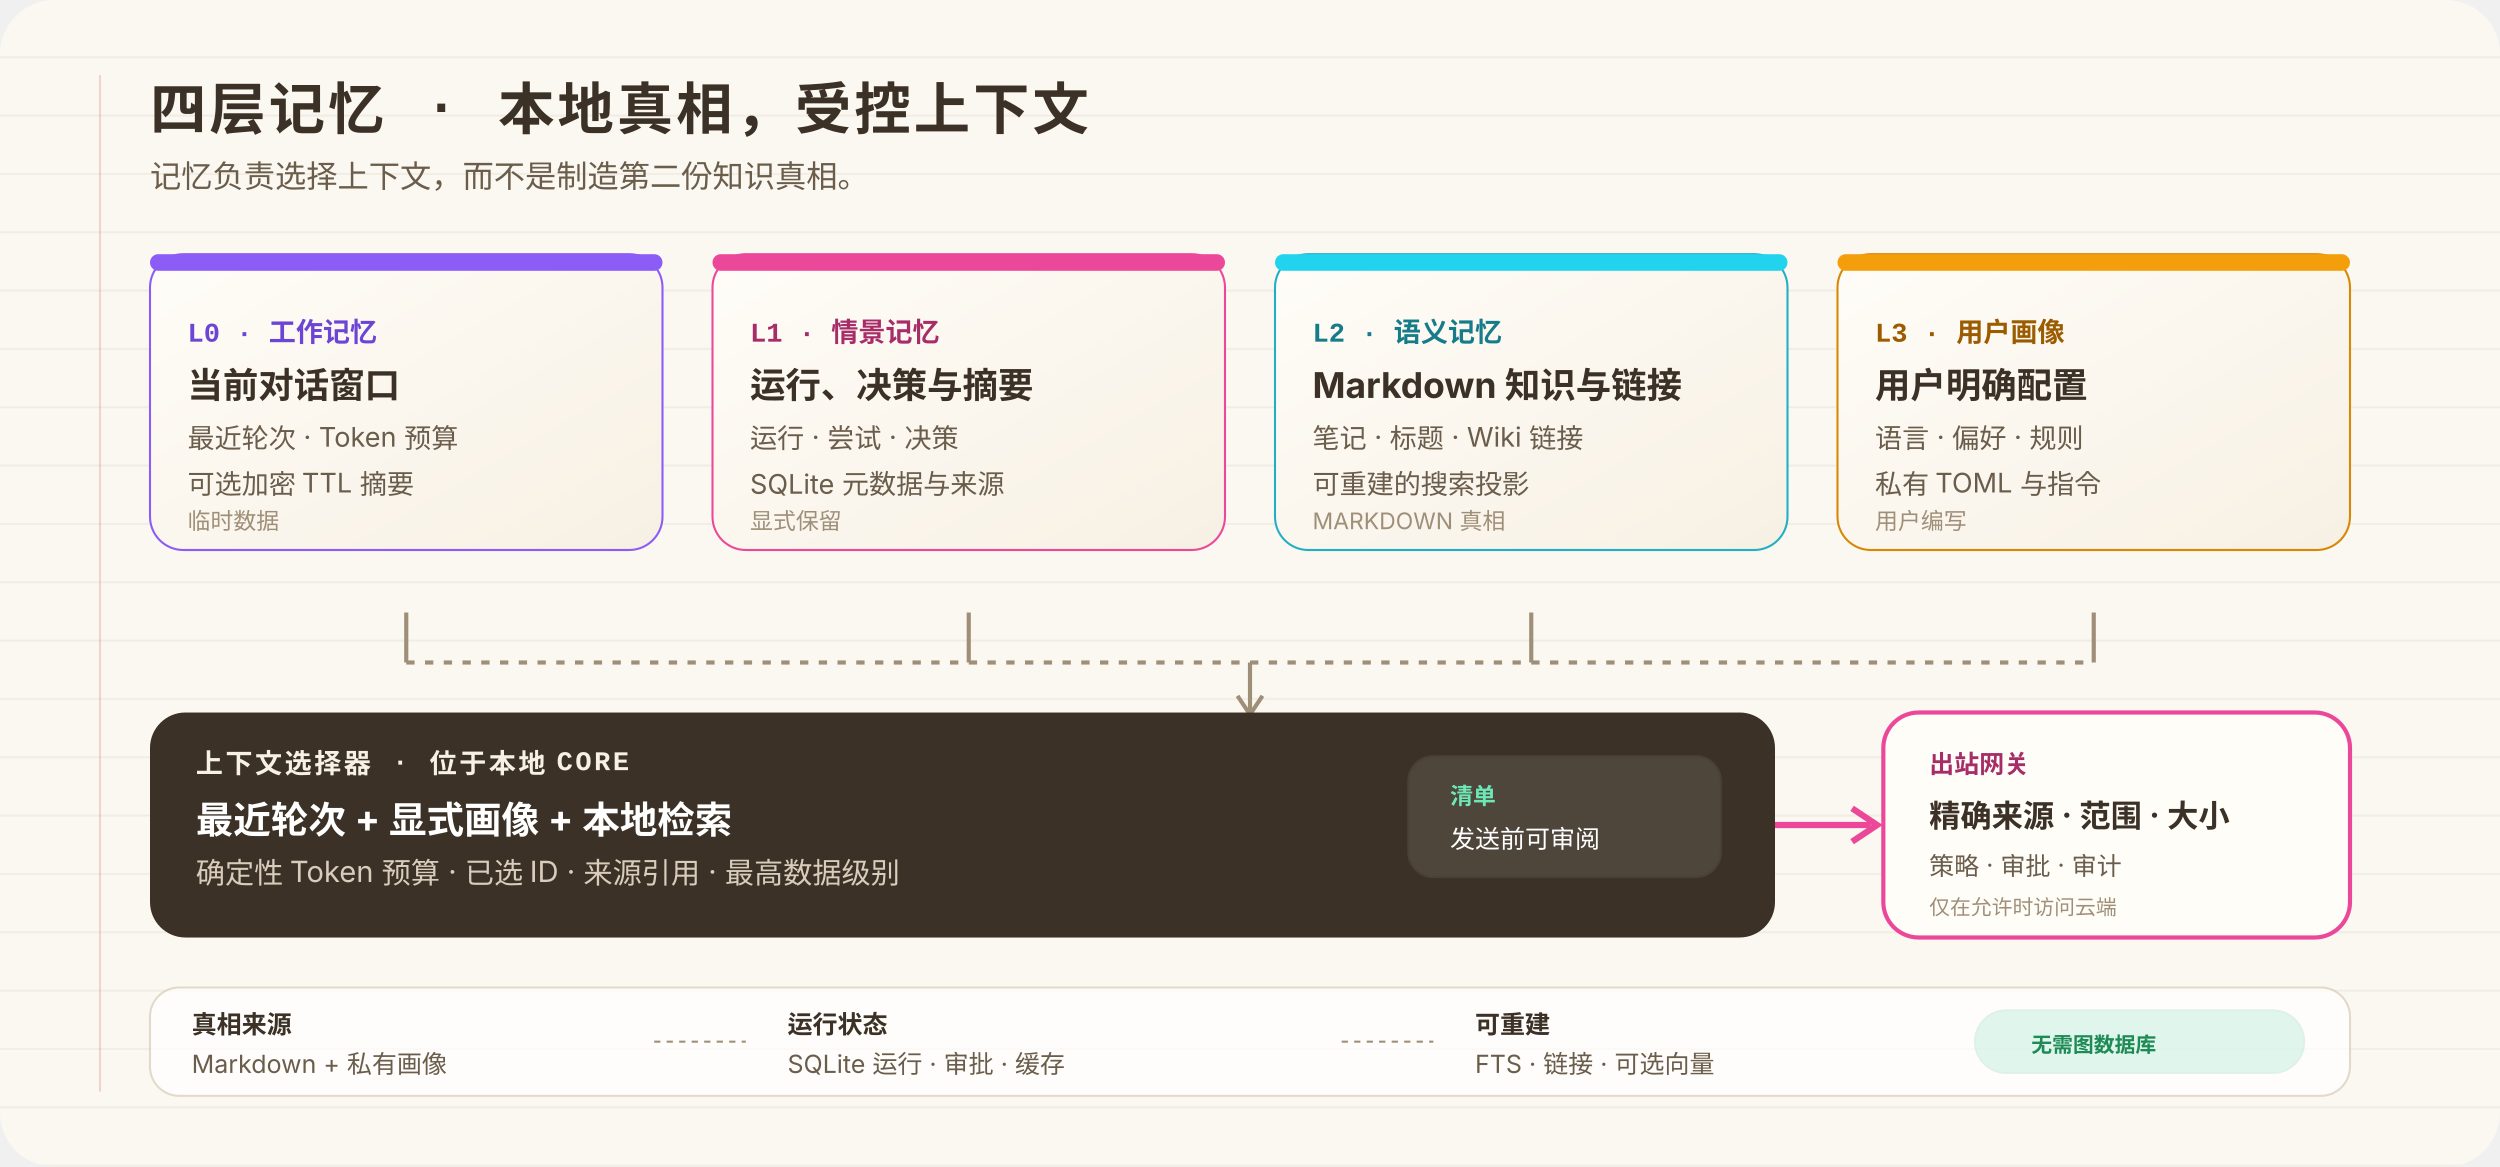
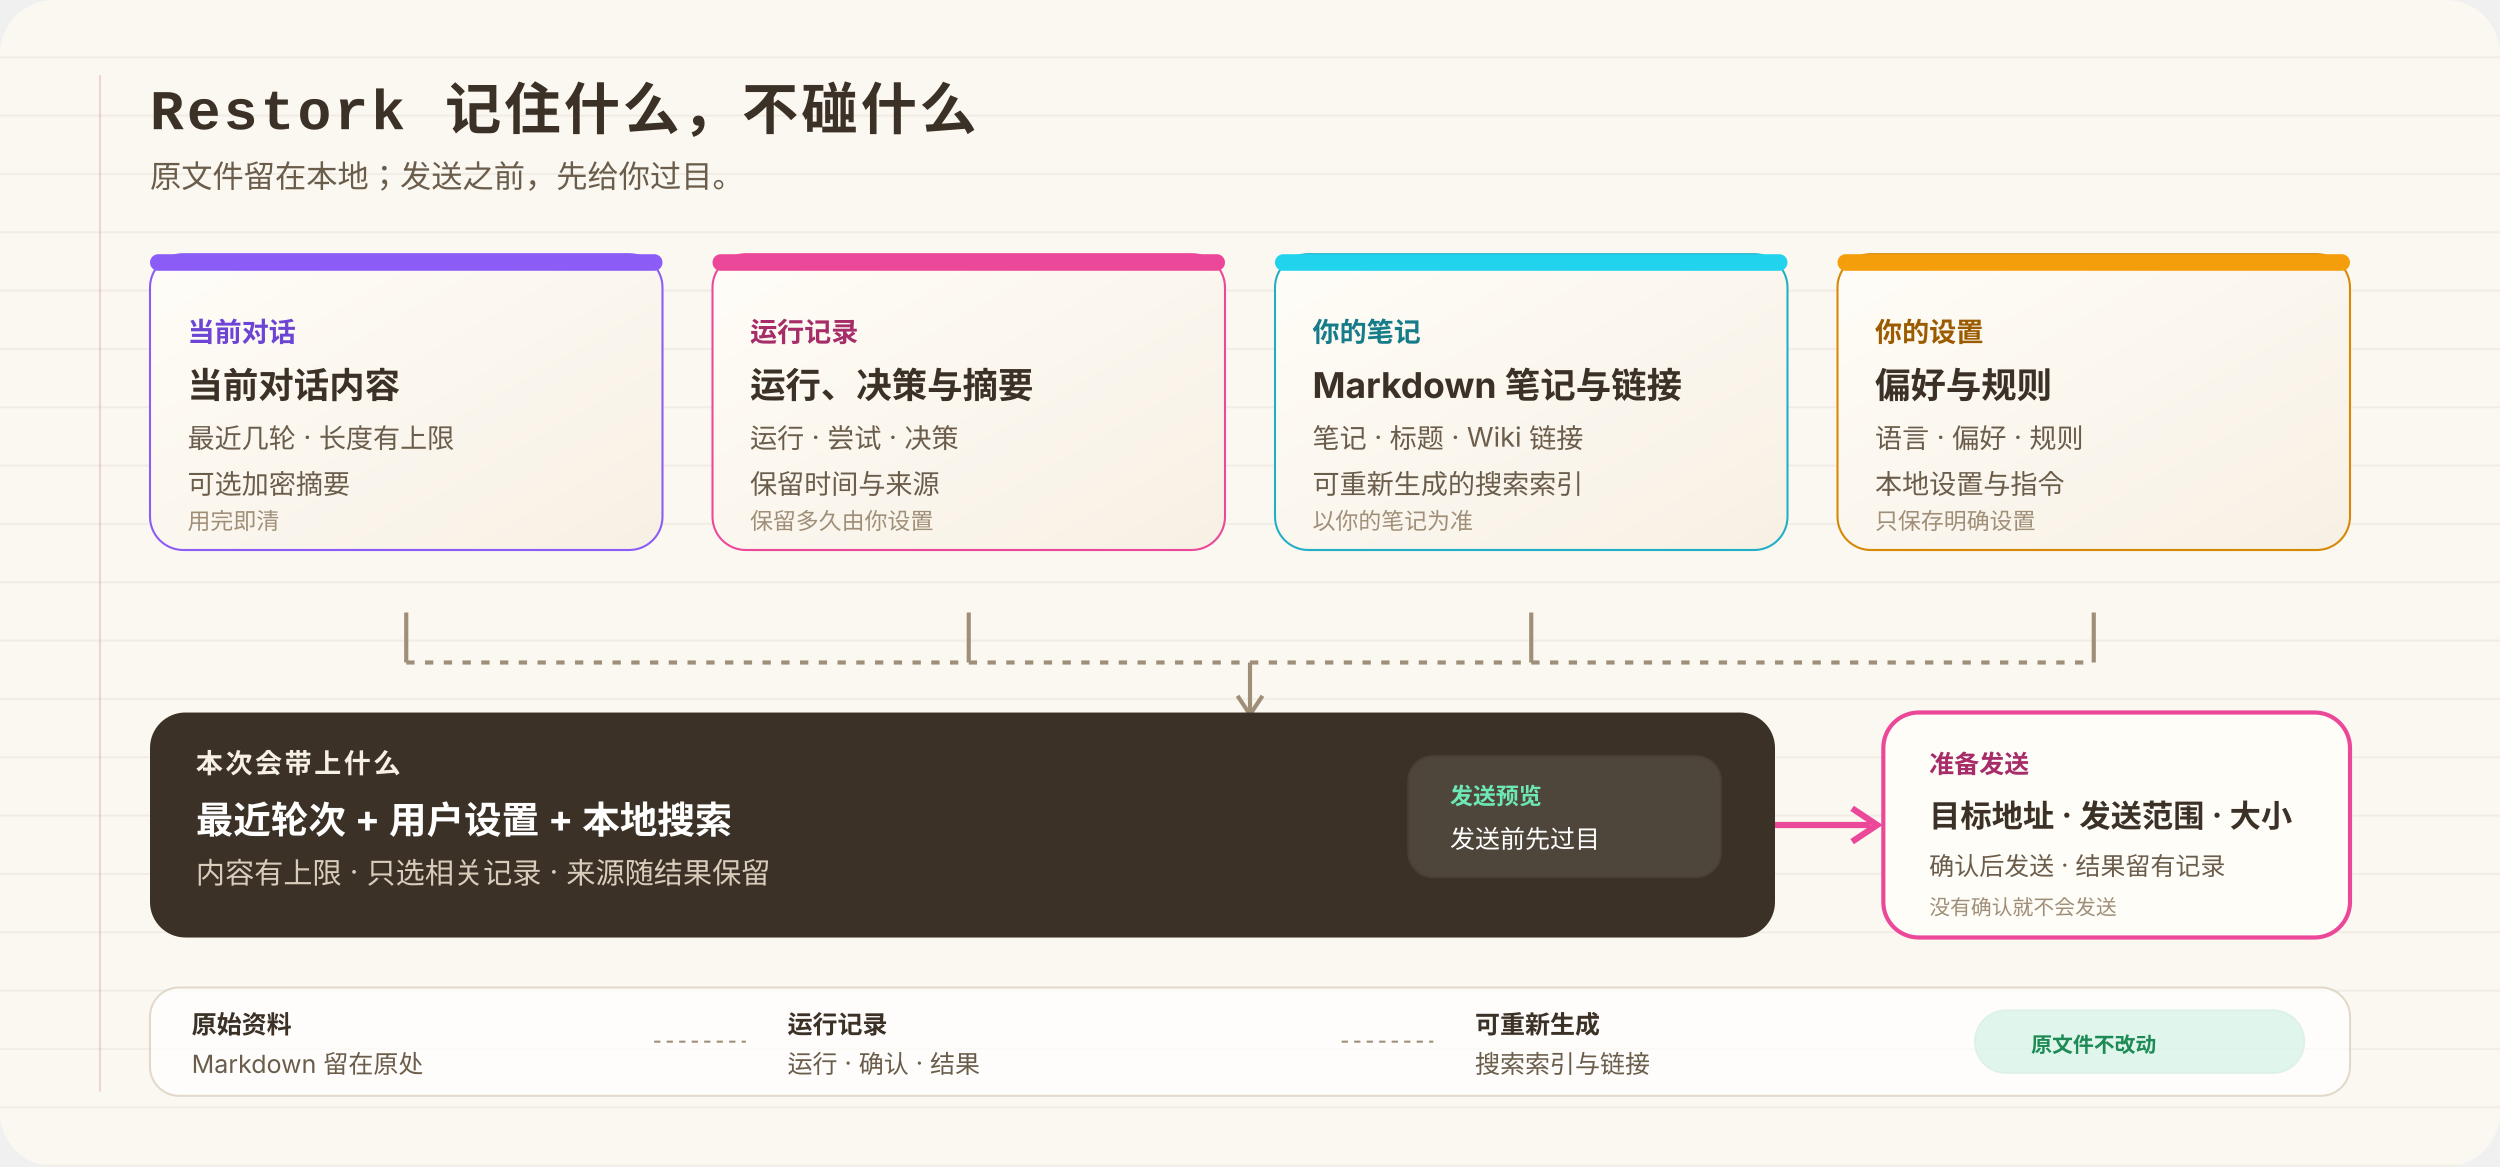
<svg xmlns="http://www.w3.org/2000/svg" width="1200" height="560" viewBox="0 0 1200 560" role="img" aria-labelledby="title desc">
  <defs>
    <linearGradient id="paper" x1="0" y1="0" x2="1" y2="1">
      <stop stop-color="#FFFDF8" />
      <stop offset="1" stop-color="#F7F0E4" />
    </linearGradient>
    <pattern id="rules" width="28" height="28" patternUnits="userSpaceOnUse">
      <path d="M0 27.5H28" stroke="#A08F78" stroke-opacity="0.09" />
    </pattern>
  </defs>
  <rect width="1200" height="560" rx="26" fill="#FBF8F1" />
  <rect width="1200" height="560" rx="26" fill="url(#rules)" />
  <path d="M48 36V524" stroke="#C0392F" stroke-opacity="0.18" />
  <g font-family="-apple-system, BlinkMacSystemFont, Segoe UI, PingFang SC, Microsoft YaHei, sans-serif">
-     <text x="72" y="62" fill="#3B3126" font-family="American Typewriter, Courier New, PingFang SC, monospace" font-size="27" font-weight="800" letter-spacing="1.5">四层记忆 · 本地真相，受控上下文</text>
-     <text x="72" y="90" fill="#6B5D4B" font-size="15">记忆负责选择上下文，而不是制造第二份知识真相。</text>
+     <text x="72" y="62" fill="#3B3126" font-family="American Typewriter, Courier New, PingFang SC, monospace" font-size="27" font-weight="800" letter-spacing="1.5">Restork 记住什么，不碰什么</text>
+     <text x="72" y="90" fill="#6B5D4B" font-size="15">原文件留在本地；发送之前，先给你过目。</text>
    <g transform="translate(72 122)">
      <g>
        <rect width="246" height="142" rx="16" fill="url(#paper)" stroke="#8B5CF6" />
        <rect width="246" height="8" rx="4" fill="#8B5CF6" />
-         <text x="18" y="42" fill="#6D45D4" font-family="American Typewriter, Courier New, monospace" font-size="13" font-weight="800">L0 · 工作记忆</text>
-         <text x="18" y="69" fill="#3B3126" font-size="17" font-weight="700">当前对话窗口</text>
-         <text x="18" y="93" fill="#6B5D4B" font-size="13">最近轮次 · Token 预算</text>
-         <text x="18" y="115" fill="#6B5D4B" font-size="13">可选加密 TTL 摘要</text>
-         <text x="18" y="132" fill="#A08F78" font-size="11">临时数据</text>
+         <text x="18" y="42" fill="#6D45D4" font-family="American Typewriter, Courier New, monospace" font-size="13" font-weight="800">当前对话</text>
+         <text x="18" y="69" fill="#3B3126" font-size="17" font-weight="700">当前对话内容</text>
+         <text x="18" y="93" fill="#6B5D4B" font-size="13">最近几轮 · 长度有上限</text>
+         <text x="18" y="115" fill="#6B5D4B" font-size="13">可选加密摘要</text>
+         <text x="18" y="132" fill="#A08F78" font-size="11">用完即清</text>
      </g>
      <g transform="translate(270)">
        <rect width="246" height="142" rx="16" fill="url(#paper)" stroke="#EC4899" />
        <rect width="246" height="8" rx="4" fill="#EC4899" />
-         <text x="18" y="42" fill="#A62D68" font-family="American Typewriter, Courier New, monospace" font-size="13" font-weight="800">L1 · 情景记忆</text>
+         <text x="18" y="42" fill="#A62D68" font-family="American Typewriter, Courier New, monospace" font-size="13" font-weight="800">运行记录</text>
        <text x="18" y="69" fill="#3B3126" font-size="17" font-weight="700">运行、决策与摘要</text>
        <text x="18" y="93" fill="#6B5D4B" font-size="13">运行 · 尝试 · 决策</text>
-         <text x="18" y="115" fill="#6B5D4B" font-size="13">SQLite 元数据与来源</text>
-         <text x="18" y="132" fill="#A08F78" font-size="11">显式保留</text>
+         <text x="18" y="115" fill="#6B5D4B" font-size="13">保留时间与来源</text>
+         <text x="18" y="132" fill="#A08F78" font-size="11">保留多久由你设置</text>
      </g>
      <g transform="translate(540)">
        <rect width="246" height="142" rx="16" fill="url(#paper)" stroke="#22AFC6" />
        <rect width="246" height="8" rx="4" fill="#22D3EE" />
-         <text x="18" y="42" fill="#167C89" font-family="American Typewriter, Courier New, monospace" font-size="13" font-weight="800">L2 · 语义记忆</text>
-         <text x="18" y="69" fill="#3B3126" font-size="17" font-weight="700">Markdown 知识与链接</text>
+         <text x="18" y="42" fill="#167C89" font-family="American Typewriter, Courier New, monospace" font-size="13" font-weight="800">你的笔记</text>
+         <text x="18" y="69" fill="#3B3126" font-size="17" font-weight="700">Markdown 笔记与链接</text>
        <text x="18" y="93" fill="#6B5D4B" font-size="13">笔记 · 标题 · Wiki 链接</text>
-         <text x="18" y="115" fill="#6B5D4B" font-size="13">可重建的搜索投影</text>
-         <text x="18" y="132" fill="#A08F78" font-size="11">MARKDOWN 真相</text>
+         <text x="18" y="115" fill="#6B5D4B" font-size="13">可重新生成的搜索索引</text>
+         <text x="18" y="132" fill="#A08F78" font-size="11">以你的笔记为准</text>
      </g>
      <g transform="translate(810)">
        <rect width="246" height="142" rx="16" fill="url(#paper)" stroke="#D68806" />
        <rect width="246" height="8" rx="4" fill="#F59E0B" />
-         <text x="18" y="42" fill="#9B5B00" font-family="American Typewriter, Courier New, monospace" font-size="13" font-weight="800">L3 · 用户画像</text>
-         <text x="18" y="69" fill="#3B3126" font-size="17" font-weight="700">用户明确配置</text>
+         <text x="18" y="42" fill="#9B5B00" font-family="American Typewriter, Courier New, monospace" font-size="13" font-weight="800">你的设置</text>
+         <text x="18" y="69" fill="#3B3126" font-size="17" font-weight="700">偏好与规则</text>
        <text x="18" y="93" fill="#6B5D4B" font-size="13">语言 · 偏好 · 规则</text>
-         <text x="18" y="115" fill="#6B5D4B" font-size="13">私有 TOML 与指令</text>
-         <text x="18" y="132" fill="#A08F78" font-size="11">用户编写</text>
+         <text x="18" y="115" fill="#6B5D4B" font-size="13">本地设置与指令</text>
+         <text x="18" y="132" fill="#A08F78" font-size="11">只保存明确设置</text>
      </g>
    </g>
    <g transform="translate(72 294)">
      <path d="M123 0V24M393 0V24M663 0V24M933 0V24" stroke="#A08F78" stroke-width="2" />
      <path d="M123 24H933" stroke="#A08F78" stroke-width="2" stroke-dasharray="4 5" />
      <path d="M528 24V48" stroke="#A08F78" stroke-width="2" />
      <path d="M522 40L528 49L534 40" fill="none" stroke="#A08F78" stroke-width="2" />
      <rect y="48" width="780" height="108" rx="17" fill="#3B3126" />
-       <text x="22" y="77" fill="#F7F0E4" font-family="American Typewriter, Courier New, PingFang SC, monospace" font-size="13" font-weight="800" letter-spacing="1.2">上下文选择器 · 位于本地 CORE</text>
-       <text x="22" y="106" fill="#FFFFFF" font-size="18" font-weight="700">最近轮次 + 显式画像 + 本地检索</text>
-       <text x="22" y="130" fill="#D8CCBB" font-size="14">确定性 Token 预算 · 已选 ID · 来源引用 · 最高数据级别</text>
+       <text x="22" y="77" fill="#F7F0E4" font-family="American Typewriter, Courier New, PingFang SC, monospace" font-size="13" font-weight="800" letter-spacing="1.2">本次会带上什么</text>
+       <text x="22" y="106" fill="#FFFFFF" font-size="18" font-weight="700">最近轮次 + 用户设置 + 本地搜索</text>
+       <text x="22" y="130" fill="#D8CCBB" font-size="14">内容有上限 · 只选相关记录 · 来源随结果保留</text>
      <rect x="604" y="69" width="150" height="58" rx="12" fill="#FFFFFF" opacity="0.10" stroke="#D8CCBB" />
-       <text x="624" y="92" fill="#6EE7B7" font-family="American Typewriter, Courier New, monospace" font-size="11" font-weight="800">清单</text>
-       <text x="624" y="113" fill="#FFFFFF" font-size="12">发送前可审阅</text>
+       <text x="624" y="92" fill="#6EE7B7" font-family="American Typewriter, Courier New, monospace" font-size="11" font-weight="800">发送预览</text>
+       <text x="624" y="113" fill="#FFFFFF" font-size="12">发送前先过目</text>
      <path d="M780 102H826" stroke="#EC4899" stroke-width="3" />
      <path d="M817 94L829 102L817 110" fill="none" stroke="#EC4899" stroke-width="3" />
      <rect x="832" y="48" width="224" height="108" rx="17" fill="#FFFDF8" stroke="#EC4899" stroke-width="2" />
-       <text x="854" y="77" fill="#A62D68" font-family="American Typewriter, Courier New, monospace" font-size="12" font-weight="800">出站网关</text>
-       <text x="854" y="103" fill="#3B3126" font-size="15" font-weight="700">精确来源 · 范围 · 大小</text>
-       <text x="854" y="126" fill="#6B5D4B" font-size="12">策略 · 审批 · 审计</text>
-       <text x="854" y="145" fill="#A08F78" font-size="10">仅在允许时访问云端</text>
+       <text x="854" y="77" fill="#A62D68" font-family="American Typewriter, Courier New, monospace" font-size="12" font-weight="800">准备发送</text>
+       <text x="854" y="103" fill="#3B3126" font-size="15" font-weight="700">目标地址 · 发送范围 · 大小</text>
+       <text x="854" y="126" fill="#6B5D4B" font-size="12">确认后发送 · 结果留有记录</text>
+       <text x="854" y="145" fill="#A08F78" font-size="10">没有确认就不会发送</text>
    </g>
    <g transform="translate(72 474)">
      <rect width="1056" height="52" rx="14" fill="#FFFFFF" opacity="0.70" stroke="#D8CCBB" />
-       <text x="20" y="22" fill="#3B3126" font-family="American Typewriter, Courier New, monospace" font-size="12" font-weight="800">真相来源</text>
-       <text x="20" y="41" fill="#6B5D4B" font-size="12">Markdown + 私有画像</text>
+       <text x="20" y="22" fill="#3B3126" font-family="American Typewriter, Courier New, monospace" font-size="12" font-weight="800">原始资料</text>
+       <text x="20" y="41" fill="#6B5D4B" font-size="12">Markdown 留在原处</text>
      <path d="M242 26H286" stroke="#A08F78" stroke-dasharray="3 3" />
-       <text x="306" y="22" fill="#3B3126" font-family="American Typewriter, Courier New, monospace" font-size="12" font-weight="800">运行状态</text>
-       <text x="306" y="41" fill="#6B5D4B" font-size="12">SQLite 运行 · 审批 · 缓存</text>
+       <text x="306" y="22" fill="#3B3126" font-family="American Typewriter, Courier New, monospace" font-size="12" font-weight="800">运行记录</text>
+       <text x="306" y="41" fill="#6B5D4B" font-size="12">运行 · 确认 · 结果</text>
      <path d="M572 26H616" stroke="#A08F78" stroke-dasharray="3 3" />
-       <text x="636" y="22" fill="#3B3126" font-family="American Typewriter, Courier New, monospace" font-size="12" font-weight="800">可重建</text>
-       <text x="636" y="41" fill="#6B5D4B" font-size="12">FTS · 链接 · 可选向量</text>
+       <text x="636" y="22" fill="#3B3126" font-family="American Typewriter, Courier New, monospace" font-size="12" font-weight="800">可重新生成</text>
+       <text x="636" y="41" fill="#6B5D4B" font-size="12">搜索索引与链接</text>
      <rect x="876" y="11" width="158" height="30" rx="15" fill="#34D399" opacity="0.15" stroke="#2BAE7A" />
-       <text x="903" y="31" fill="#1E8A56" font-family="American Typewriter, Courier New, monospace" font-size="10" font-weight="800">无需图数据库</text>
+       <text x="903" y="31" fill="#1E8A56" font-family="American Typewriter, Courier New, monospace" font-size="10" font-weight="800">原文件不改动</text>
    </g>
  </g>
</svg>
